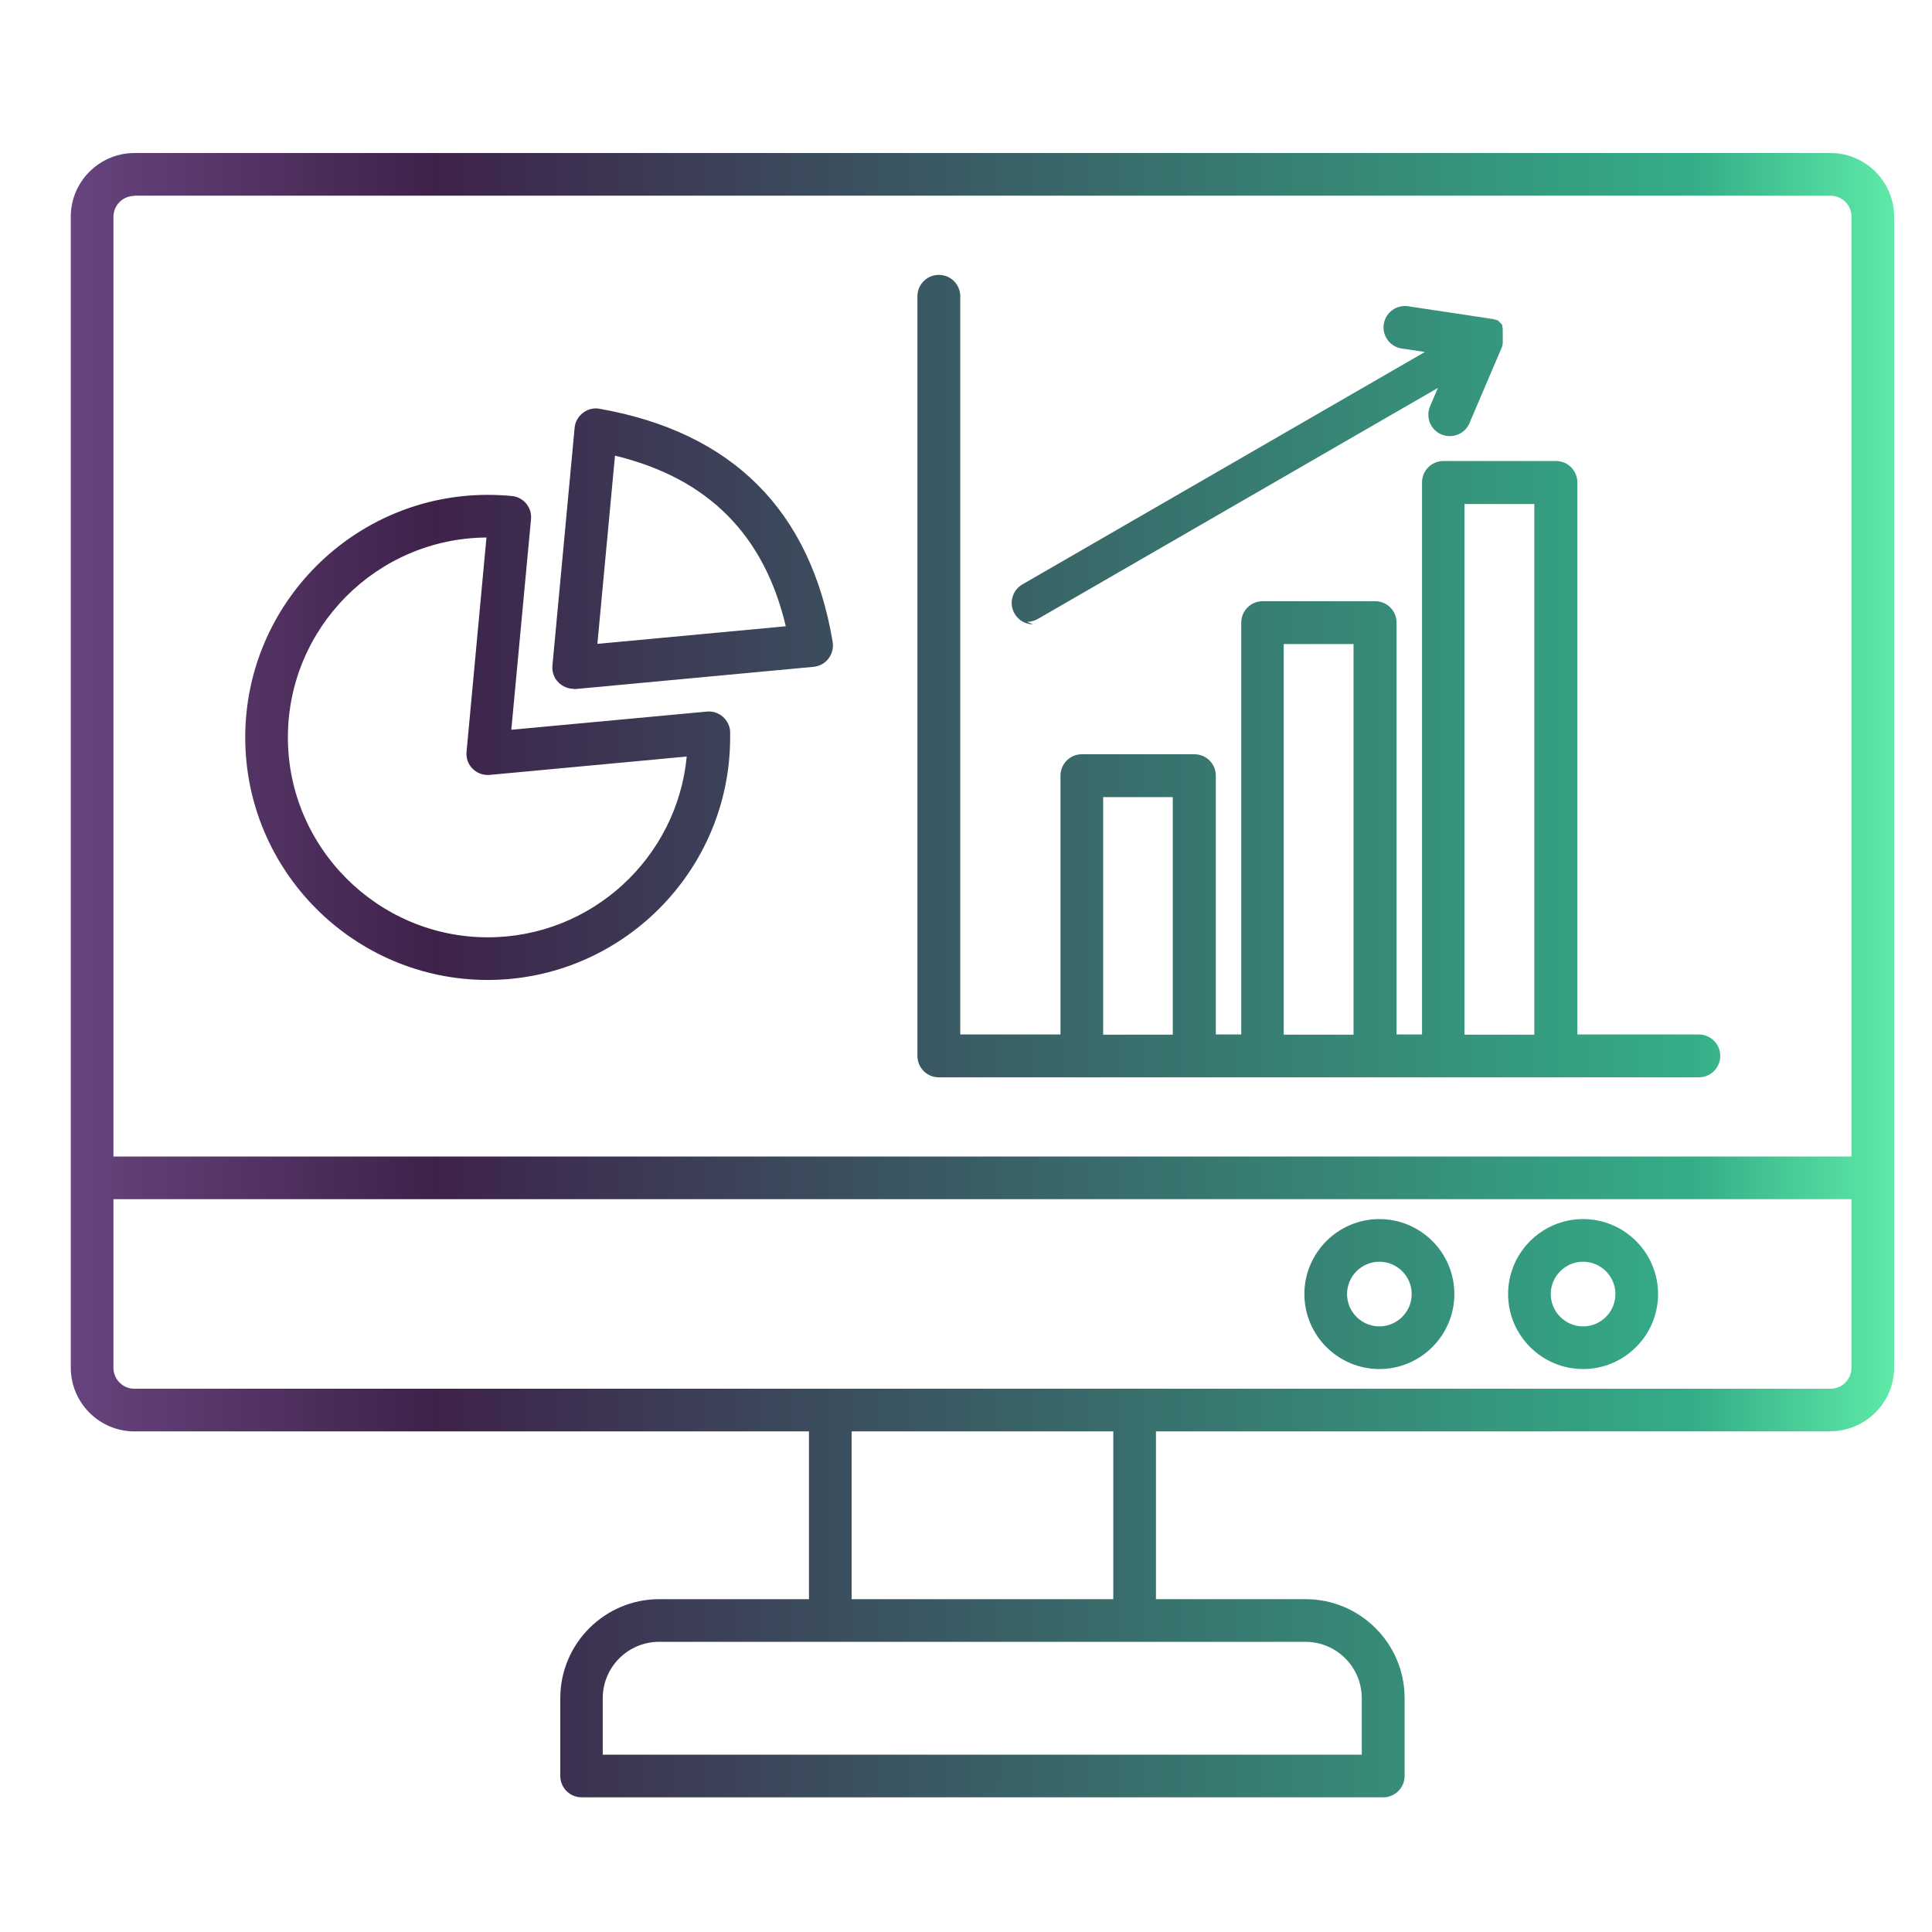
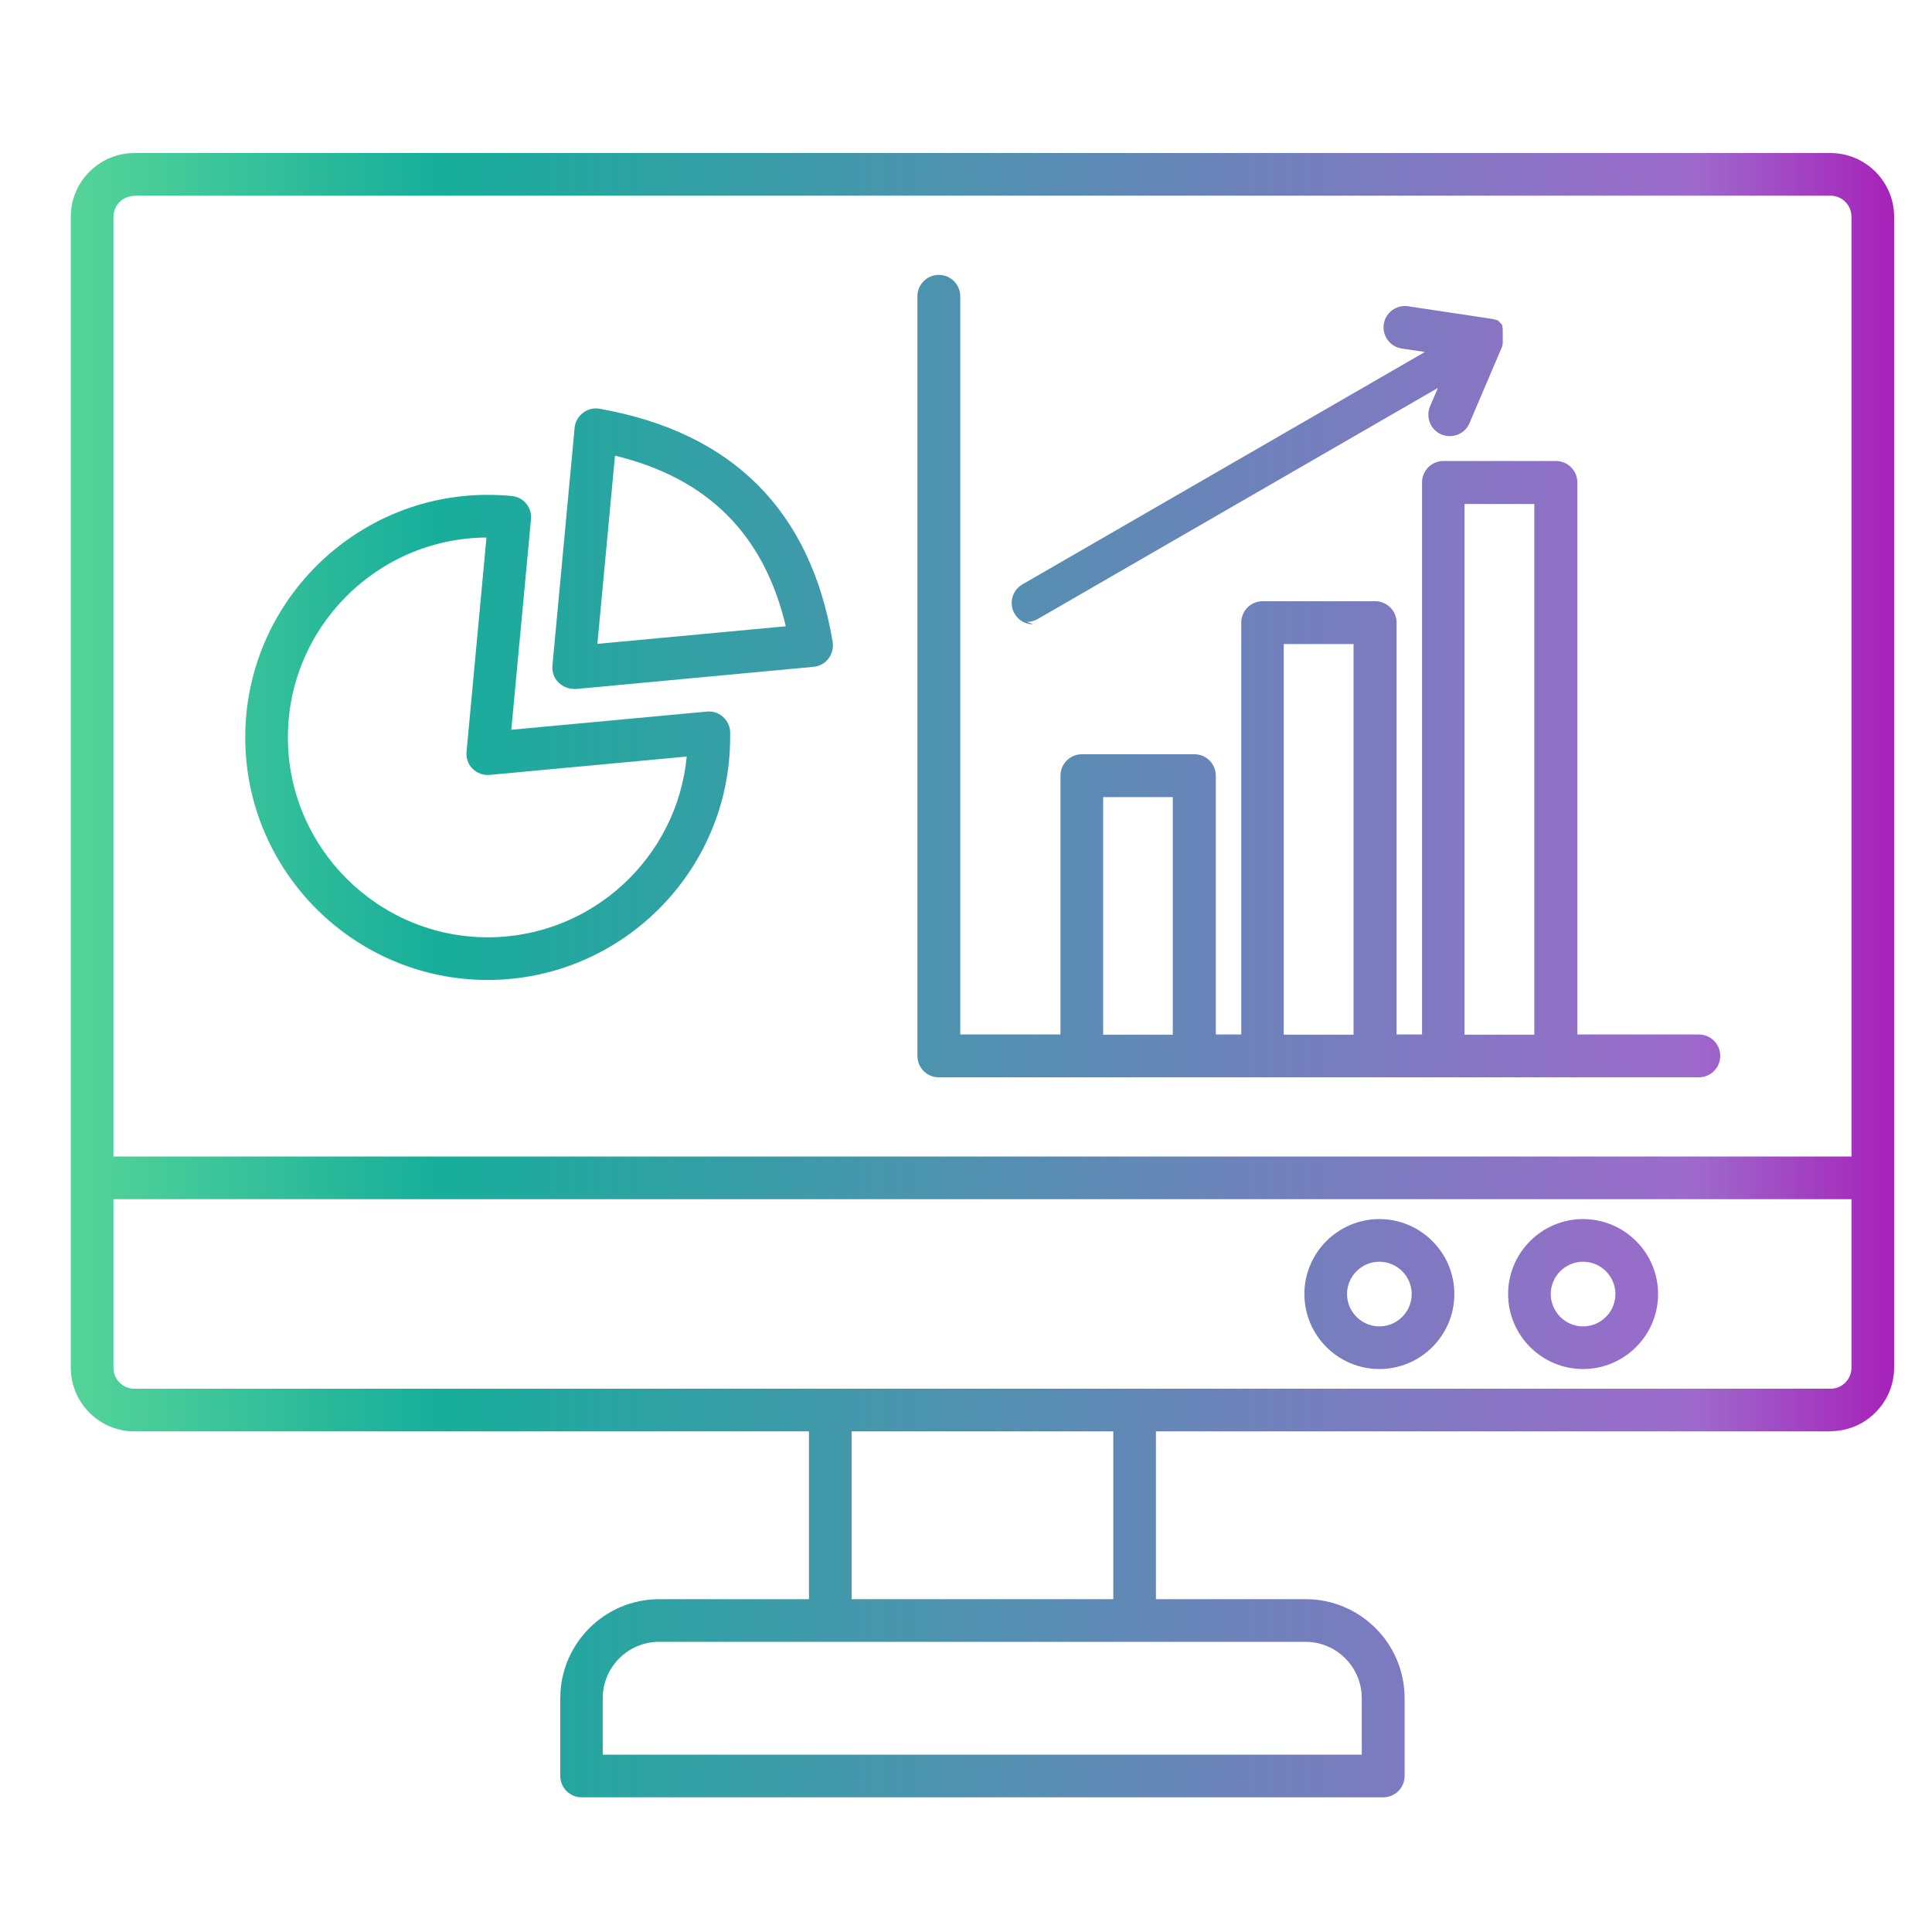
<svg xmlns="http://www.w3.org/2000/svg" id="Layer_1" data-name="Layer 1" viewBox="0 0 101 101">
-   <defs>
+   <defs fill="#000000">
    <style>
      .cls-1 {
        fill: url(#New_Gradient_Swatch);
        fill-rule: evenodd;
      }
    </style>
-     <linearGradient id="New_Gradient_Swatch" data-name="New Gradient Swatch" x1="3.7" y1="50.29" x2="99.02" y2="50.29" gradientTransform="translate(0 101.28) scale(1 -1)" gradientUnits="userSpaceOnUse">
-       <stop offset="0" stop-color="#67447e" />
-       <stop offset=".2" stop-color="#3e224a" />
-       <stop offset=".89" stop-color="#34ad88" />
-       <stop offset="1" stop-color="#5eeaa7" />
+     <linearGradient id="New_Gradient_Swatch" data-name="New Gradient Swatch" x1="3.7" y1="50.29" x2="99.02" y2="50.29" gradientTransform="translate(0 101.28) scale(1 -1)" gradientUnits="userSpaceOnUse" fill="#000000">
+       <stop offset="0" stop-color="#55d499" fill="#000000" />
+       <stop offset=".2" stop-color="#17ae9b" fill="#000000" />
+       <stop offset=".89" stop-color="#9d6acc" fill="#000000" />
+       <stop offset="1" stop-color="#a721b9" fill="#000000" />
    </linearGradient>
  </defs>
  <g id="Layer_1-2" data-name="Layer_1">
-     <path class="cls-1" d="m29.99,36.01c-.29,0-.58-.12-.79-.33-.24-.23-.35-.56-.32-.89l1.16-12.43c.03-.31.19-.59.44-.78.25-.19.56-.27.87-.21,6.94,1.23,11.03,5.32,12.18,12.19.05.31-.03.62-.22.87-.19.25-.47.4-.78.43l-12.43,1.16s-.07,0-.1,0h0Zm65.7,38.82h-35.26v8.77h7.82c2.86,0,5.18,2.32,5.18,5.18v4.06c0,.62-.5,1.12-1.12,1.12H30.41c-.62,0-1.12-.5-1.12-1.12v-4.06c0-2.86,2.32-5.18,5.18-5.18h7.82v-8.77H7.03c-1.84,0-3.33-1.5-3.33-3.33V11.33c0-1.84,1.5-3.33,3.33-3.33h88.66c1.84,0,3.33,1.5,3.33,3.33v60.16c0,1.84-1.5,3.33-3.33,3.33h0Zm-37.49,0h-13.68v8.77h13.68v-8.77ZM7.03,10.24c-.61,0-1.1.49-1.1,1.1v49.12h90.86V11.33c0-.61-.49-1.1-1.1-1.1,0,0-88.66,0-88.66,0Zm-1.1,52.45v8.81c0,.61.49,1.1,1.1,1.1h88.66c.61,0,1.1-.49,1.1-1.1v-8.81H5.93Zm25.59,29.04h39.67v-2.95c0-1.63-1.32-2.95-2.95-2.95h-33.78c-1.63,0-2.95,1.32-2.95,2.95v2.95Zm40.59-20.16c-2.16,0-3.92-1.76-3.92-3.92s1.76-3.92,3.92-3.92,3.92,1.76,3.92,3.92-1.76,3.92-3.92,3.92Zm0-5.61c-.93,0-1.69.76-1.69,1.69s.76,1.69,1.69,1.69,1.69-.76,1.69-1.69-.76-1.69-1.69-1.69Zm10.65,5.61c-2.16,0-3.92-1.76-3.92-3.92s1.76-3.92,3.92-3.92,3.92,1.76,3.92,3.92-1.76,3.92-3.92,3.92Zm0-5.61c-.93,0-1.69.76-1.69,1.69s.76,1.69,1.69,1.69,1.69-.76,1.69-1.69-.76-1.69-1.69-1.69Zm6.03-9.64h-39.71c-.62,0-1.12-.5-1.12-1.12V15.49c0-.62.5-1.12,1.12-1.12s1.12.5,1.12,1.12v38.59h5.24v-13.53c0-.62.5-1.12,1.12-1.12h5.88c.62,0,1.12.5,1.12,1.12v13.53h1.33v-21.53c0-.62.5-1.12,1.12-1.12h5.88c.62,0,1.12.5,1.12,1.12v21.53h1.33v-28.86c0-.62.5-1.12,1.12-1.12h5.88c.62,0,1.12.5,1.12,1.12v28.86h6.35c.62,0,1.12.5,1.12,1.12s-.5,1.12-1.12,1.12Zm-21.68-2.23h3.65v-20.42h-3.65v20.42Zm9.45,0h3.65v-27.74h-3.65v27.74Zm-18.89,0h3.64v-12.42h-3.64v12.42Zm-3.66-21.45c-.39,0-.76-.2-.97-.56-.31-.53-.13-1.22.41-1.53l21.04-12.15-1.21-.18c-.61-.09-1.03-.66-.94-1.27.09-.61.66-1.03,1.27-.94l4.38.66c.07.01.15.03.22.05h0s0,0,0,0h.01s0,0,0,0h.01s.01.01.01.01h.02s0,.01,0,.01h.01s0,0,0,0h0s.01.01.01.01h0s.01,0,.01,0h.01s0,0,0,0h.01s0,.01,0,.01h0s.01.01.01.01h.01s.01.02.01.02h.01s0,.01,0,.01h0s.01.01.01.01h.01s.01.02.01.02l.02.02h.01s.01.02.01.02h.01s.01.02.01.02h.01s0,.01,0,.01h.01s.01.02.01.02h.01s.01.02.01.02h.01s0,.01,0,.01h0s.02.03.02.03h0s0,.01,0,.01h.01s0,.02,0,.02h0s.01.02.01.02h0s0,.01,0,.01h0s0,.03,0,.03h0s0,.01,0,.01h0s0,.02,0,.02h0s0,.02,0,.02h0s0,.01,0,.01l.02.03h0s0,.01,0,.01h0s0,.02,0,.02h0s0,.03,0,.03h0s0,.02,0,.02h0s0,.01,0,.01h0s0,.03,0,.03h0s0,.01,0,.01v.02s0,0,0,0h0s0,.02,0,.02h0s0,.01,0,.01h0s0,.03,0,.03h0s0,.01,0,.01v.02s0,0,0,0h0s0,.02,0,.02h0s0,.01,0,.01h0v.02h0s0,.02,0,.02h0s0,.02,0,.02h0s0,.01,0,.01v.02s0,.01,0,.01h0s0,.02,0,.02h0s0,.02,0,.02h0v.02h0v.03h0v.02h0v.02h0v.02h0v.03h0s0,.02,0,.02h0s0,.03,0,.03h0s0,.05,0,.08h0s0,.01,0,.01v.02s0,0,0,0h0s0,.03,0,.03h0s0,.02,0,.02h0s0,.01,0,.01v.02s0,0,0,0c0,.02-.01.05-.02.07h0s0,.01,0,.01h0s0,.03,0,.03h0s0,.01,0,.01h0v.02l-1.72,4.03c-.18.43-.59.68-1.03.68-.15,0-.29-.03-.44-.09-.57-.24-.83-.9-.59-1.47l.41-.96-20.92,12.08c-.18.1-.37.15-.56.15Zm-28.51,18.59c-6.99,0-12.68-5.69-12.68-12.68s5.69-12.68,12.68-12.68c.42,0,.84.02,1.26.06.61.06,1.06.6,1,1.21l-1.03,11.01,10.22-.95c.31-.03.62.07.85.28.23.21.37.5.37.81,0,.08,0,.17,0,.26,0,6.99-5.69,12.68-12.68,12.68h0Zm-.07-23.13c-5.73.04-10.38,4.71-10.38,10.45s4.69,10.45,10.45,10.45c5.43,0,9.9-4.16,10.4-9.45l-10.3.96c-.33.03-.66-.09-.89-.32-.24-.23-.35-.56-.32-.89l1.04-11.19Zm6.72-4.28l-.92,9.84,9.85-.92c-1.14-4.8-4.07-7.74-8.93-8.92Z" />
+     <path class="cls-1" d="m29.99,36.01c-.29,0-.58-.12-.79-.33-.24-.23-.35-.56-.32-.89l1.16-12.43c.03-.31.19-.59.44-.78.25-.19.56-.27.87-.21,6.94,1.23,11.03,5.32,12.18,12.19.05.31-.03.62-.22.87-.19.25-.47.4-.78.43l-12.43,1.16s-.07,0-.1,0h0Zm65.7,38.82h-35.26v8.77h7.82c2.86,0,5.18,2.32,5.18,5.18v4.06c0,.62-.5,1.12-1.12,1.12H30.41c-.62,0-1.12-.5-1.12-1.12v-4.06c0-2.86,2.32-5.18,5.18-5.18h7.82v-8.77H7.03c-1.84,0-3.33-1.5-3.33-3.33V11.33c0-1.84,1.5-3.33,3.33-3.33h88.66c1.84,0,3.33,1.5,3.33,3.33v60.16c0,1.84-1.5,3.33-3.33,3.33h0Zm-37.49,0h-13.68v8.77h13.68v-8.77ZM7.03,10.24c-.61,0-1.1.49-1.1,1.1v49.12h90.86V11.33c0-.61-.49-1.1-1.1-1.1,0,0-88.66,0-88.66,0Zm-1.1,52.45v8.81c0,.61.49,1.1,1.1,1.1h88.66c.61,0,1.1-.49,1.1-1.1v-8.81H5.93Zm25.59,29.04h39.67v-2.95c0-1.63-1.32-2.95-2.95-2.95h-33.78c-1.63,0-2.95,1.32-2.95,2.95v2.95Zm40.59-20.16c-2.16,0-3.92-1.76-3.92-3.92s1.76-3.92,3.92-3.92,3.92,1.76,3.92,3.92-1.76,3.92-3.92,3.92Zm0-5.61c-.93,0-1.69.76-1.69,1.69s.76,1.69,1.69,1.69,1.69-.76,1.69-1.69-.76-1.69-1.69-1.69Zm10.65,5.61c-2.16,0-3.92-1.76-3.92-3.92s1.76-3.92,3.92-3.92,3.92,1.76,3.92,3.92-1.76,3.92-3.92,3.92Zm0-5.61c-.93,0-1.69.76-1.69,1.69s.76,1.69,1.69,1.69,1.69-.76,1.69-1.69-.76-1.69-1.69-1.69Zm6.03-9.64h-39.71c-.62,0-1.12-.5-1.12-1.12V15.49c0-.62.5-1.12,1.12-1.12s1.12.5,1.12,1.12v38.59h5.24v-13.53c0-.62.5-1.12,1.12-1.12h5.88c.62,0,1.12.5,1.12,1.12v13.53h1.33v-21.53c0-.62.5-1.12,1.12-1.12h5.88c.62,0,1.12.5,1.12,1.12v21.53h1.33v-28.86c0-.62.5-1.12,1.12-1.12h5.88c.62,0,1.12.5,1.12,1.12v28.86h6.35c.62,0,1.12.5,1.12,1.12s-.5,1.12-1.12,1.12Zm-21.68-2.23h3.65v-20.42h-3.65v20.42Zm9.45,0h3.65v-27.74h-3.65v27.74Zm-18.89,0h3.64v-12.42h-3.64v12.42Zm-3.66-21.45c-.39,0-.76-.2-.97-.56-.31-.53-.13-1.22.41-1.53l21.04-12.15-1.21-.18c-.61-.09-1.03-.66-.94-1.27.09-.61.66-1.03,1.27-.94l4.38.66c.07.01.15.03.22.05h0s0,0,0,0h.01s0,0,0,0h.01s.01.01.01.01h.02s0,.01,0,.01h.01s0,0,0,0h0s.01.01.01.01h0s.01,0,.01,0h.01s0,0,0,0h.01s0,.01,0,.01h0s.01.01.01.01h.01s.01.02.01.02h.01s0,.01,0,.01h0s.01.01.01.01h.01s.01.02.01.02l.02.02h.01s.01.02.01.02h.01s.01.02.01.02h.01s0,.01,0,.01h.01s.01.02.01.02h.01s.01.02.01.02h.01s0,.01,0,.01h0s.02.03.02.03h0s0,.01,0,.01h.01s0,.02,0,.02h0s.01.02.01.02h0s0,.01,0,.01h0s0,.03,0,.03h0s0,.01,0,.01h0s0,.02,0,.02h0s0,.02,0,.02h0s0,.01,0,.01l.02.03h0s0,.01,0,.01h0s0,.02,0,.02h0s0,.03,0,.03h0s0,.02,0,.02h0s0,.01,0,.01h0s0,.03,0,.03h0s0,.01,0,.01v.02s0,0,0,0h0s0,.02,0,.02h0s0,.01,0,.01h0s0,.03,0,.03h0s0,.01,0,.01v.02s0,0,0,0h0s0,.02,0,.02h0s0,.01,0,.01h0v.02h0s0,.02,0,.02h0s0,.02,0,.02h0s0,.01,0,.01v.02s0,.01,0,.01h0s0,.02,0,.02h0s0,.02,0,.02h0v.02h0v.03h0v.02h0v.02h0v.02h0v.03h0s0,.02,0,.02h0s0,.03,0,.03h0s0,.05,0,.08h0s0,.01,0,.01v.02s0,0,0,0h0s0,.03,0,.03h0s0,.02,0,.02h0s0,.01,0,.01v.02s0,0,0,0c0,.02-.01.05-.02.07h0s0,.01,0,.01h0s0,.03,0,.03h0s0,.01,0,.01h0v.02l-1.72,4.03c-.18.43-.59.68-1.03.68-.15,0-.29-.03-.44-.09-.57-.24-.83-.9-.59-1.47l.41-.96-20.92,12.08c-.18.1-.37.15-.56.15Zm-28.51,18.59c-6.99,0-12.68-5.69-12.68-12.68s5.69-12.68,12.68-12.68c.42,0,.84.02,1.26.06.61.06,1.06.6,1,1.21l-1.03,11.01,10.22-.95c.31-.03.62.07.85.28.23.21.37.5.37.81,0,.08,0,.17,0,.26,0,6.99-5.69,12.68-12.68,12.68h0Zm-.07-23.13c-5.73.04-10.38,4.71-10.38,10.45s4.69,10.45,10.45,10.45c5.43,0,9.9-4.16,10.4-9.45l-10.3.96c-.33.03-.66-.09-.89-.32-.24-.23-.35-.56-.32-.89l1.04-11.19Zm6.72-4.28l-.92,9.84,9.85-.92c-1.14-4.8-4.07-7.74-8.93-8.92Z" fill="#000000" />
  </g>
</svg>
